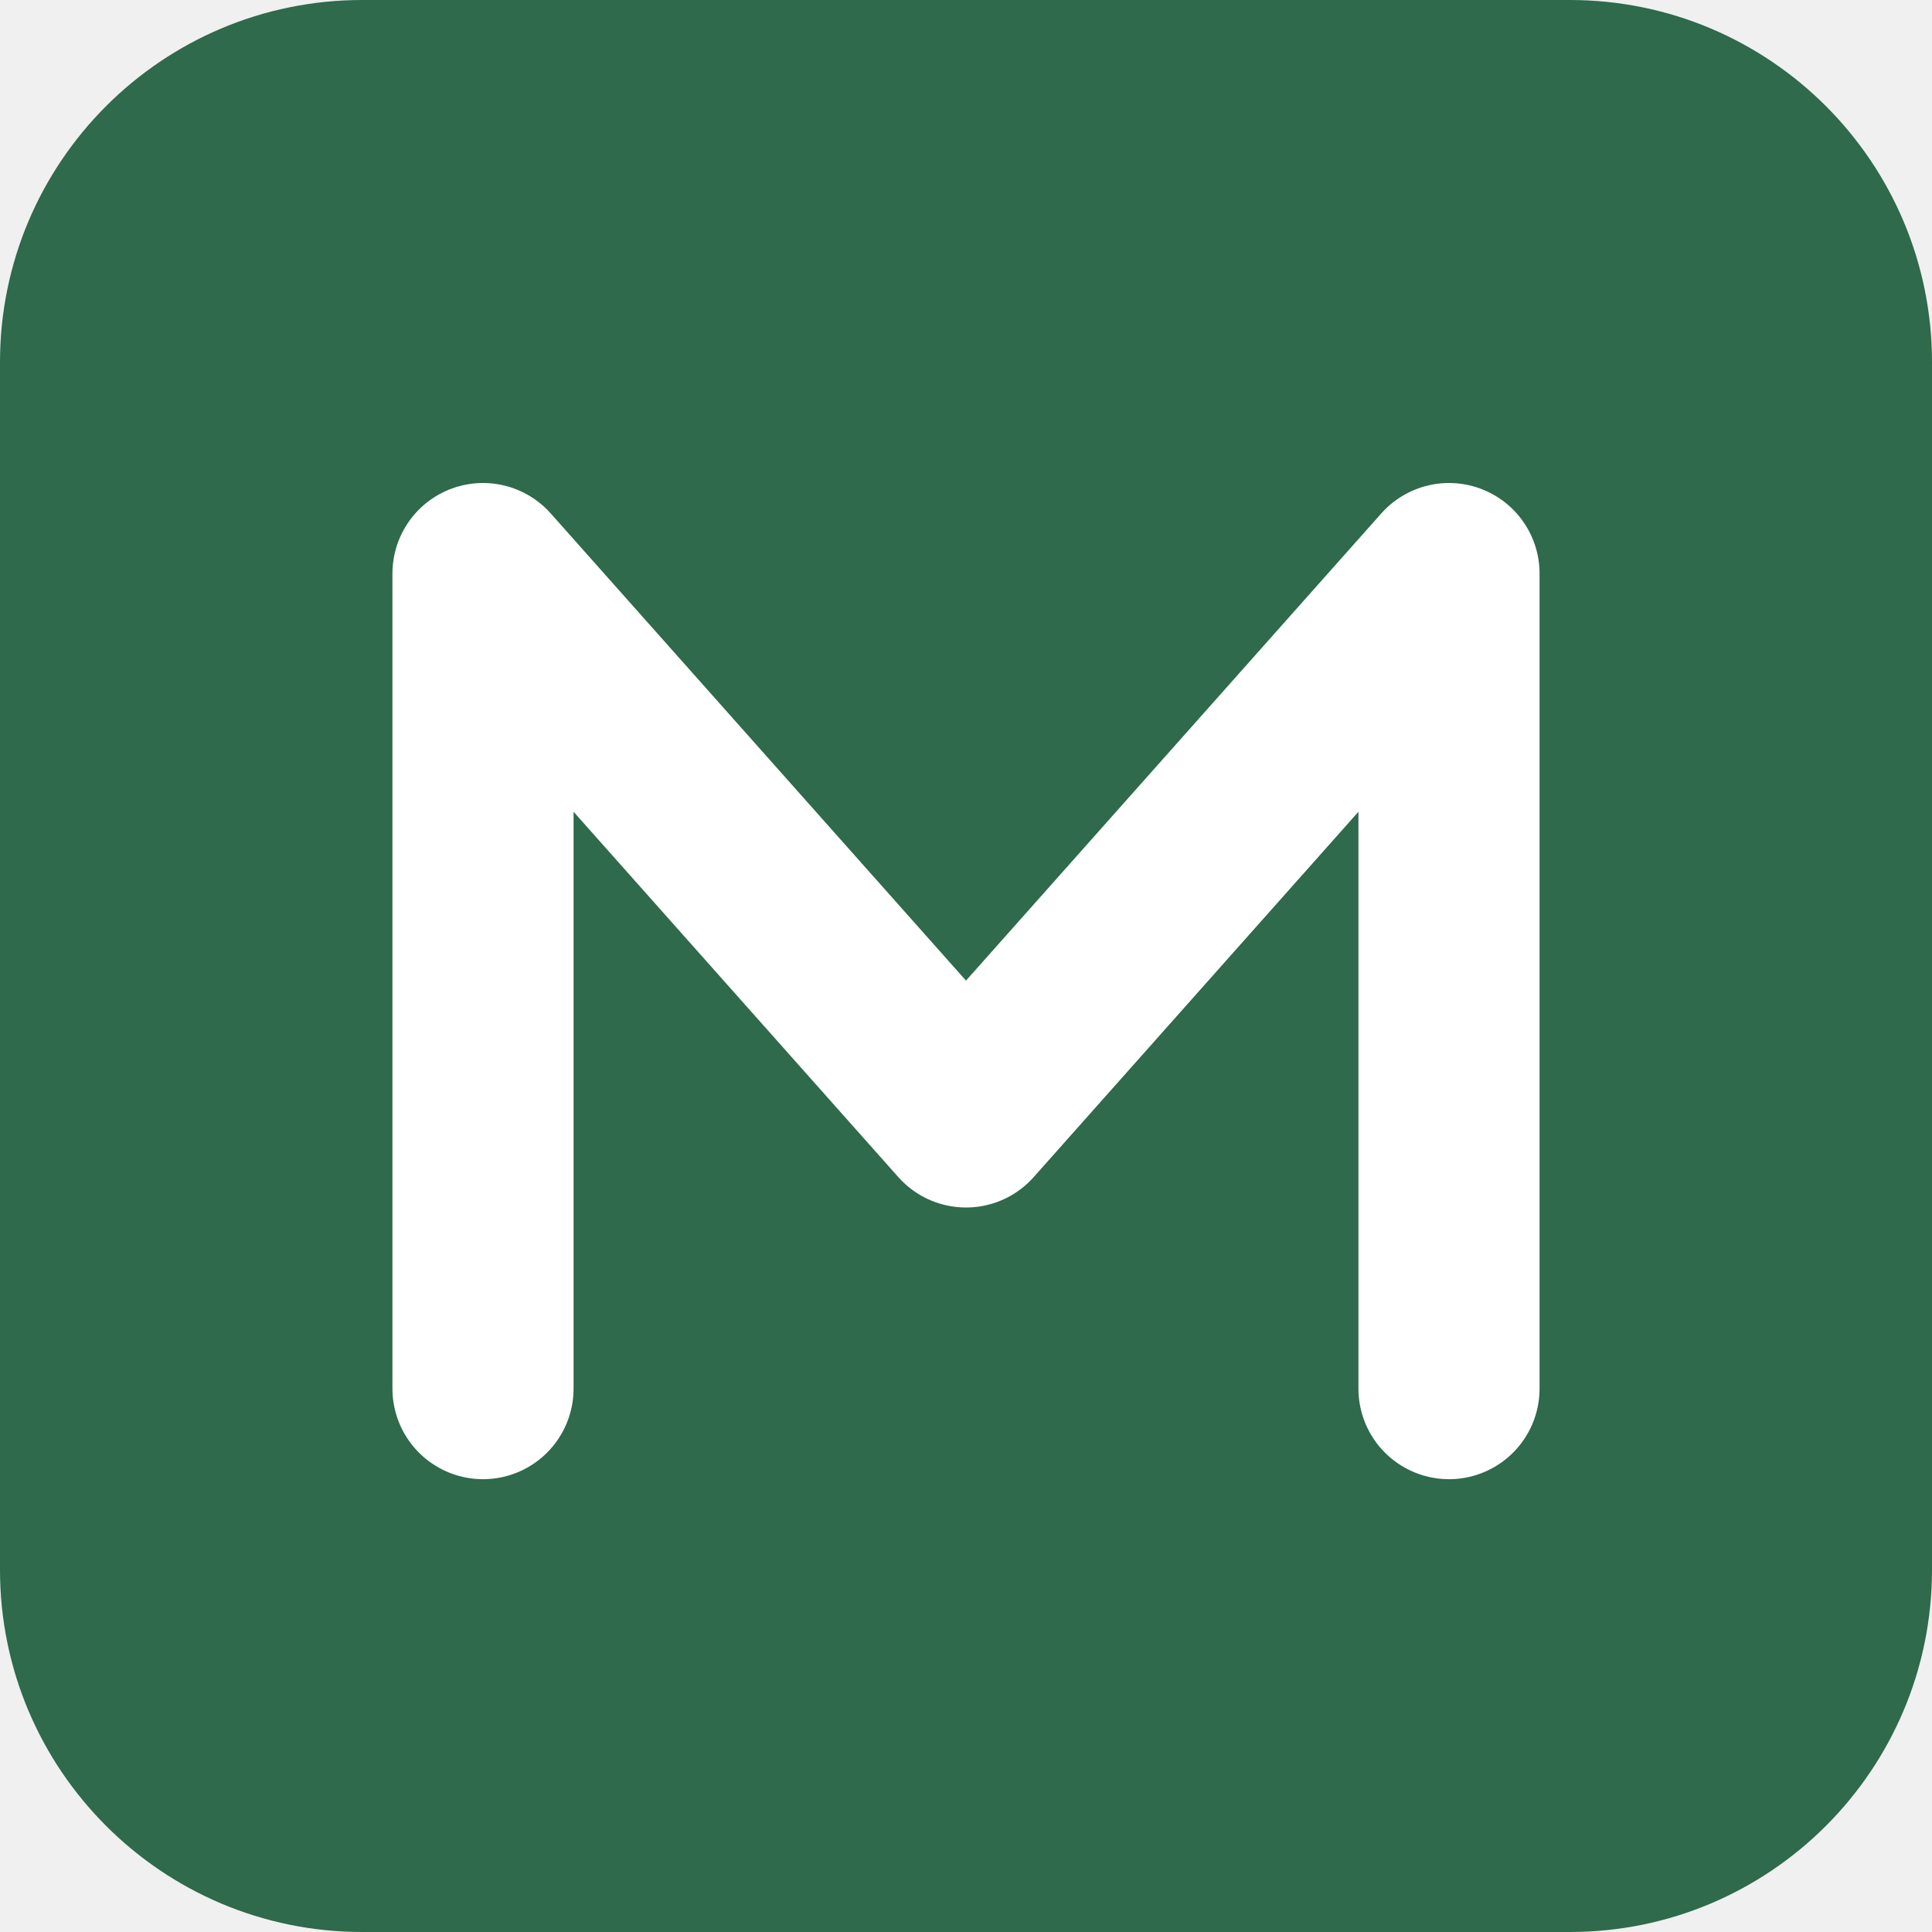
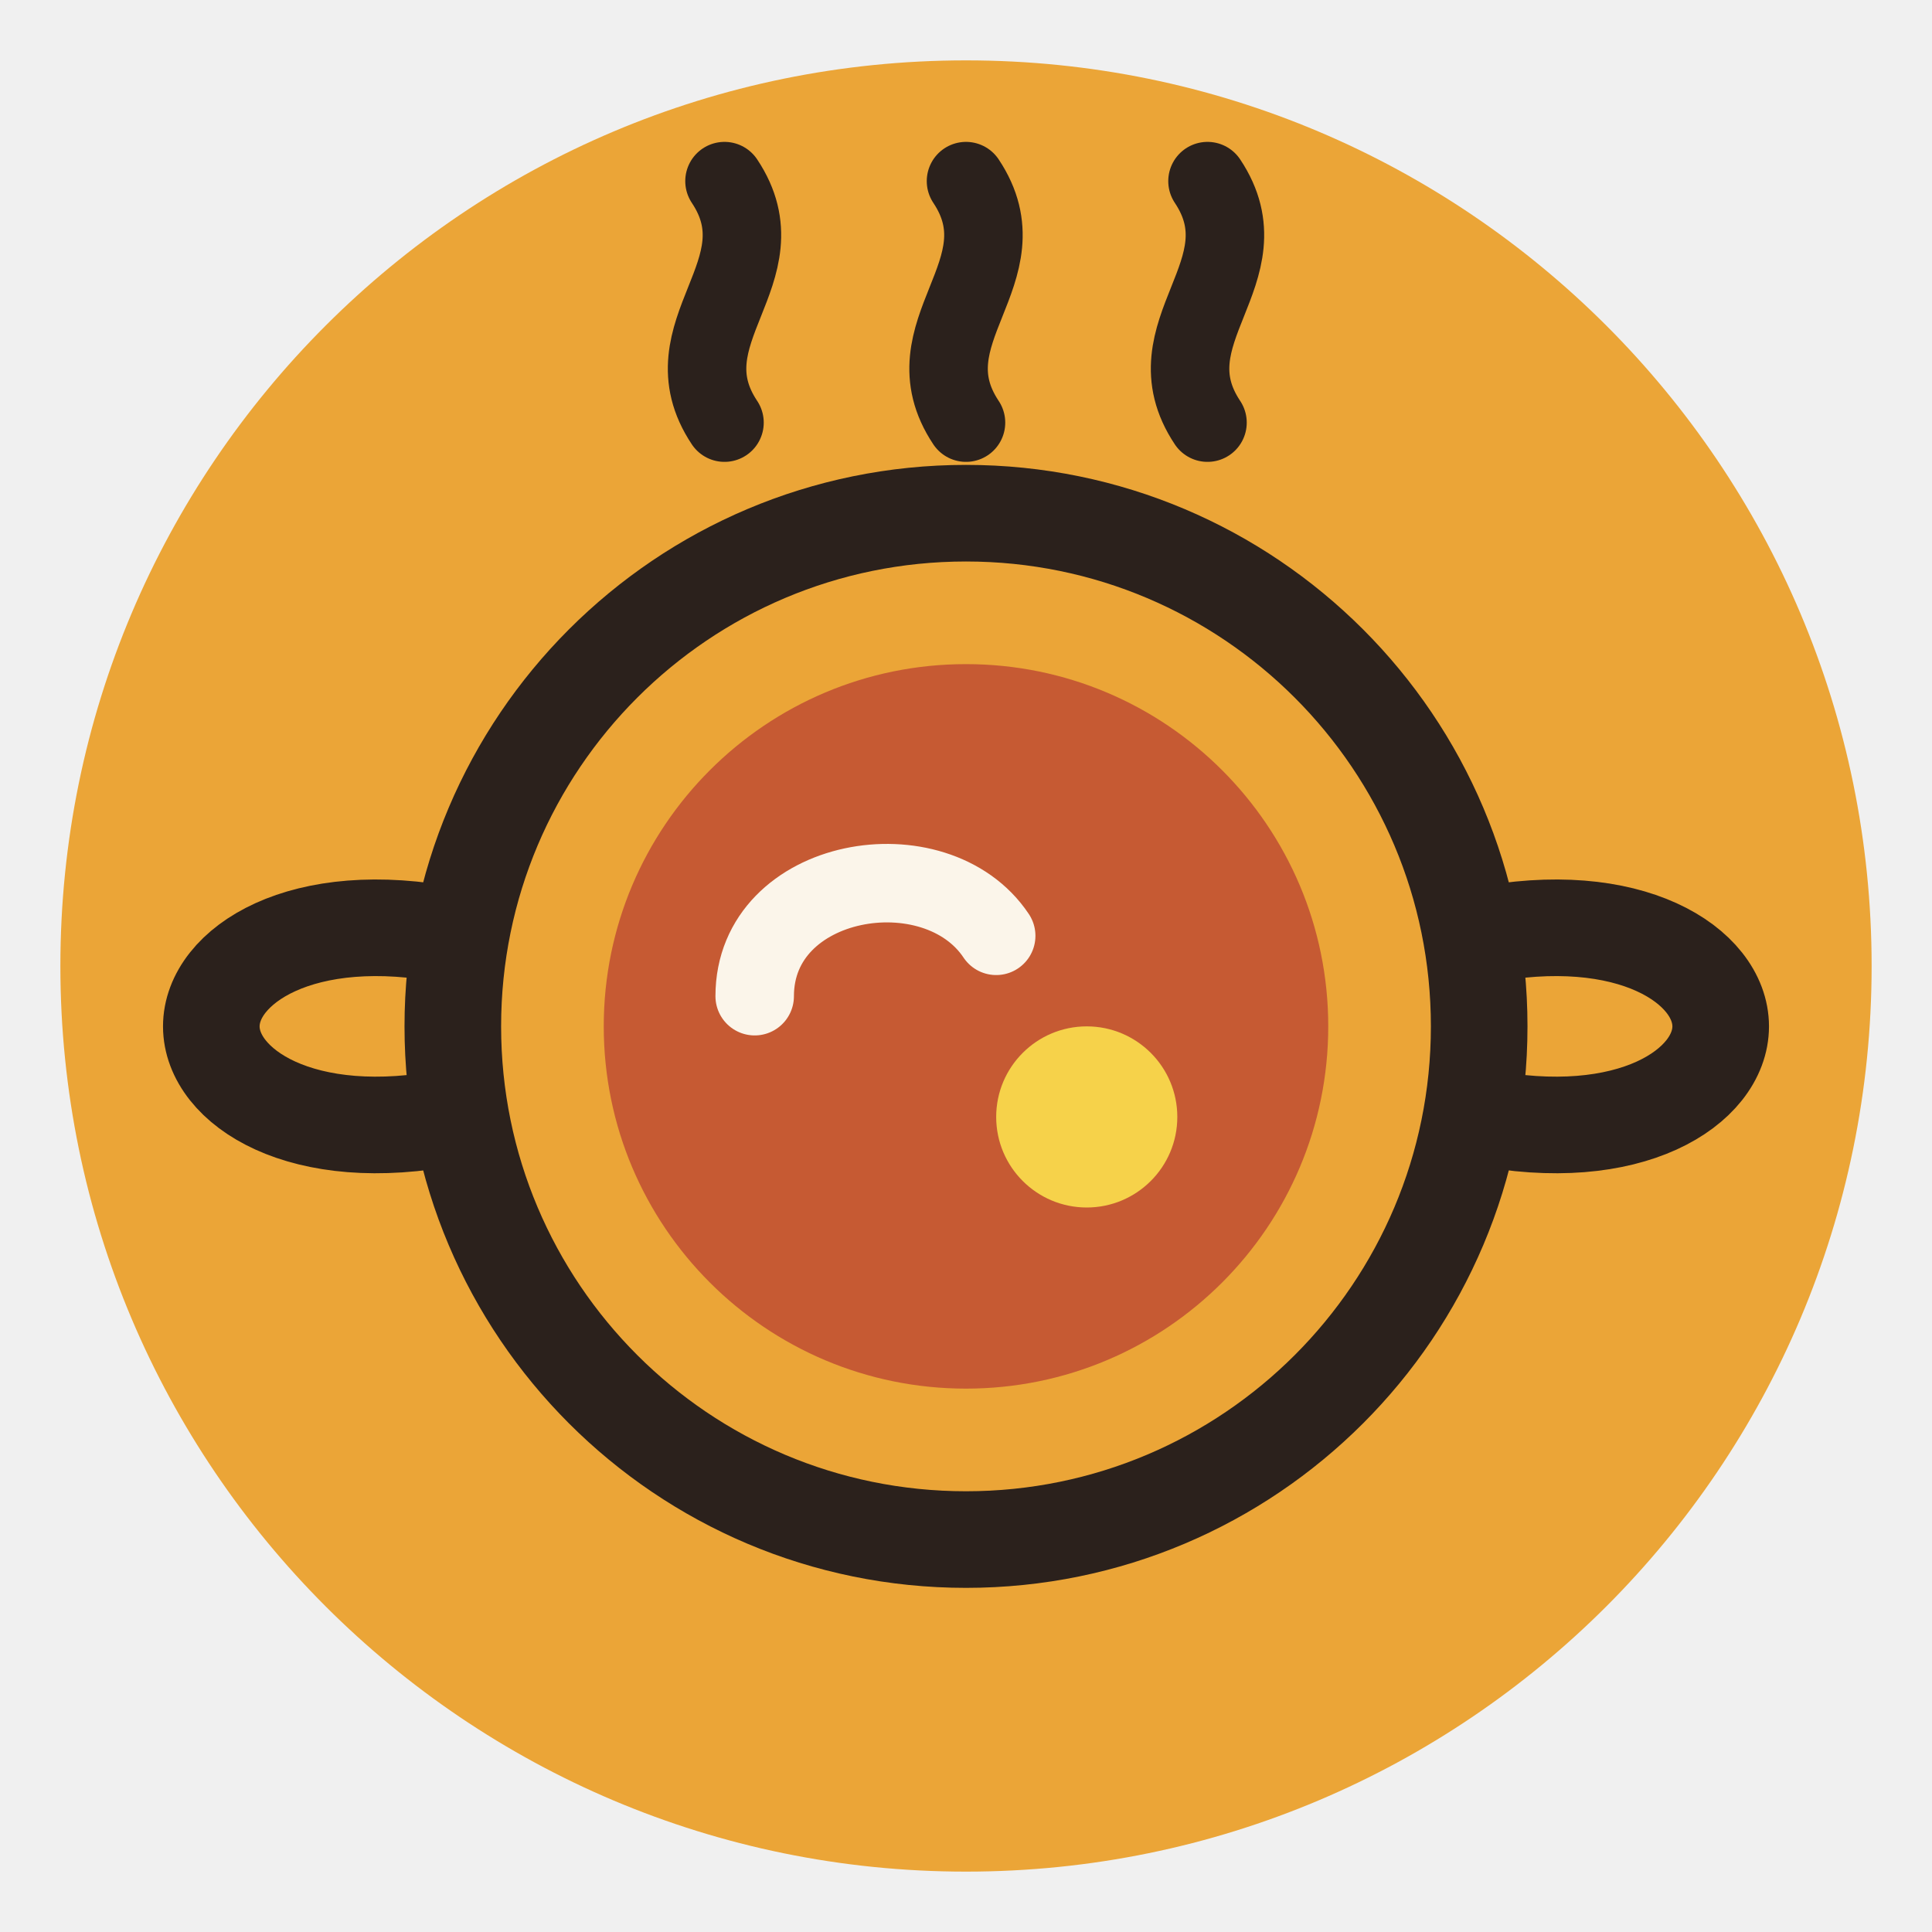
- <svg xmlns="http://www.w3.org/2000/svg" viewBox="0 0 32 32">
-   <rect width="32" height="32" rx="6" fill="#2e6a4b" />
-   <path d="M8 23V9.5l8 9 8-9V23" fill="none" stroke="#fff" stroke-width="3" stroke-linecap="round" stroke-linejoin="round" />
+ <svg xmlns="http://www.w3.org/2000/svg" viewBox="0 0 64 64">
+   <circle cx="32" cy="32" r="30" fill="#EBA537" />
+   <g fill="none" stroke="#2B211C" stroke-width="3.2" stroke-linecap="round" stroke-linejoin="round">
+     <circle cx="32" cy="34" r="17" />
+     <path d="M15 31c-5-1-8 1-8 3s3 4 8 3M49 31c5-1 8 1 8 3s-3 4-8 3" />
+   </g>
+   <circle cx="32" cy="34" r="12" fill="#C65A33" />
+   <circle cx="36" cy="37" r="3" fill="#F6D24A" />
+   <path d="M25 33c0-4 6-5 8-2" fill="none" stroke="#FBF5EA" stroke-width="2.6" stroke-linecap="round" />
+   <path d="M24 14c-2-3 2-5 0-8M32 14c-2-3 2-5 0-8M40 14c-2-3 2-5 0-8" fill="none" stroke="#2B211C" stroke-width="2.6" stroke-linecap="round" />
</svg>
